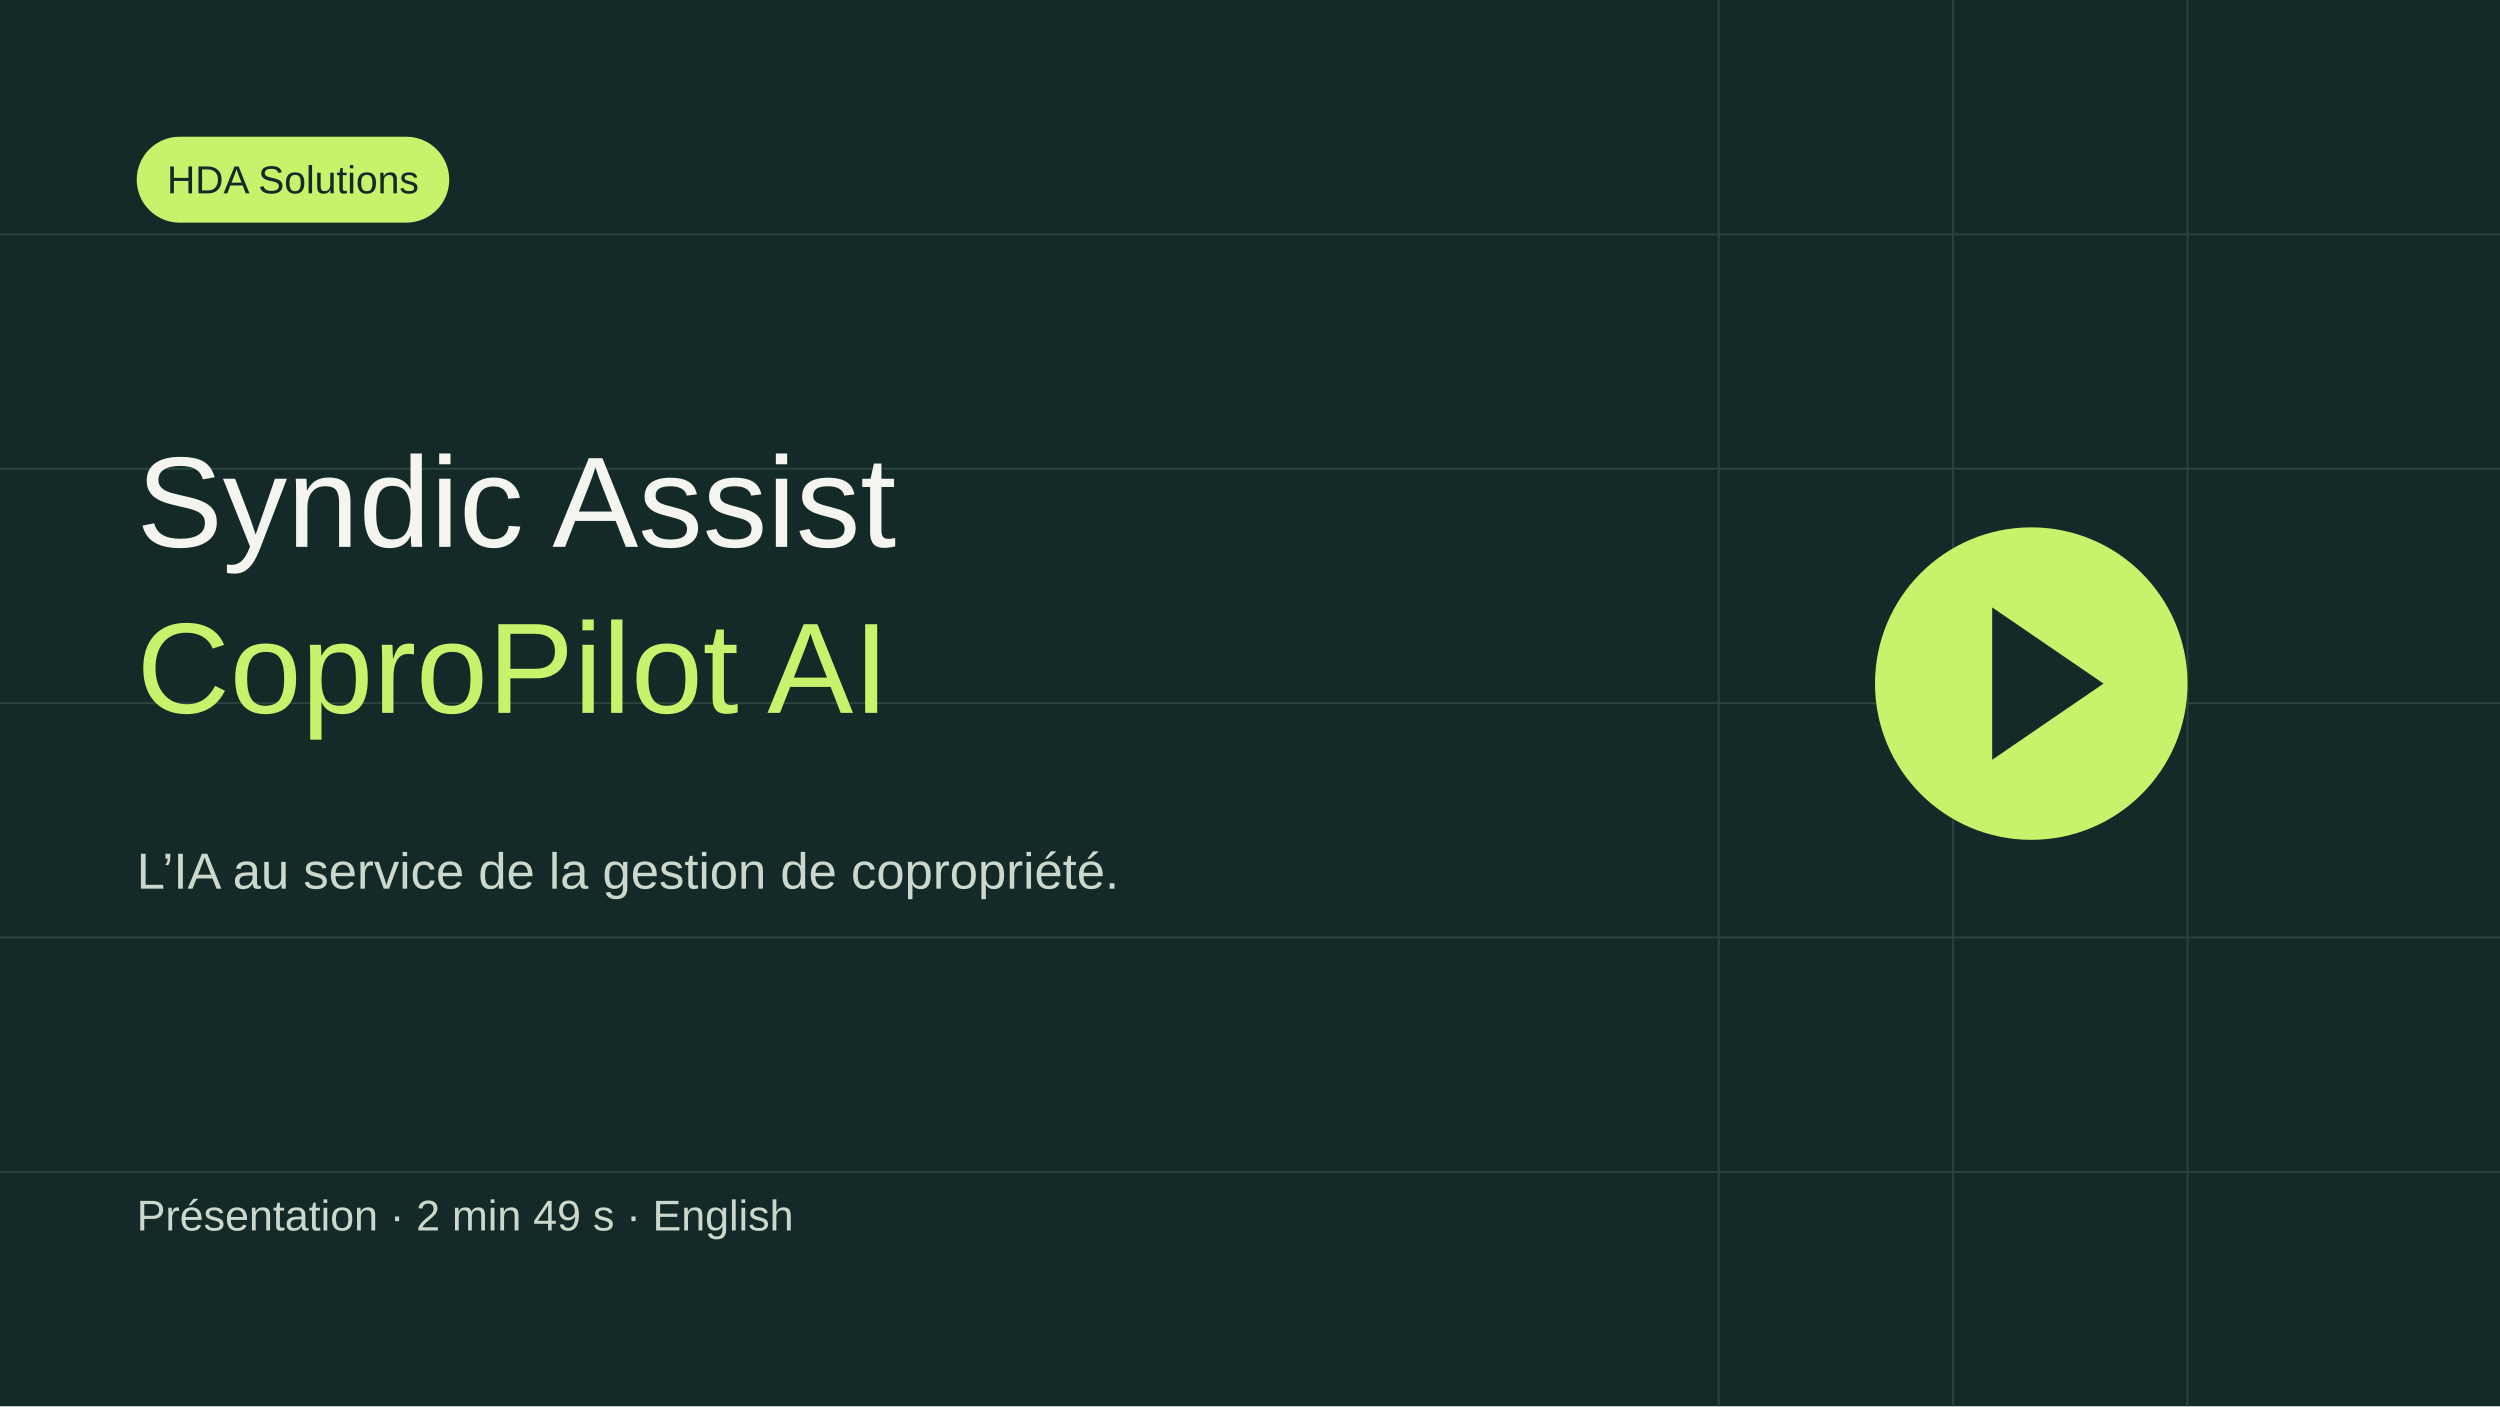
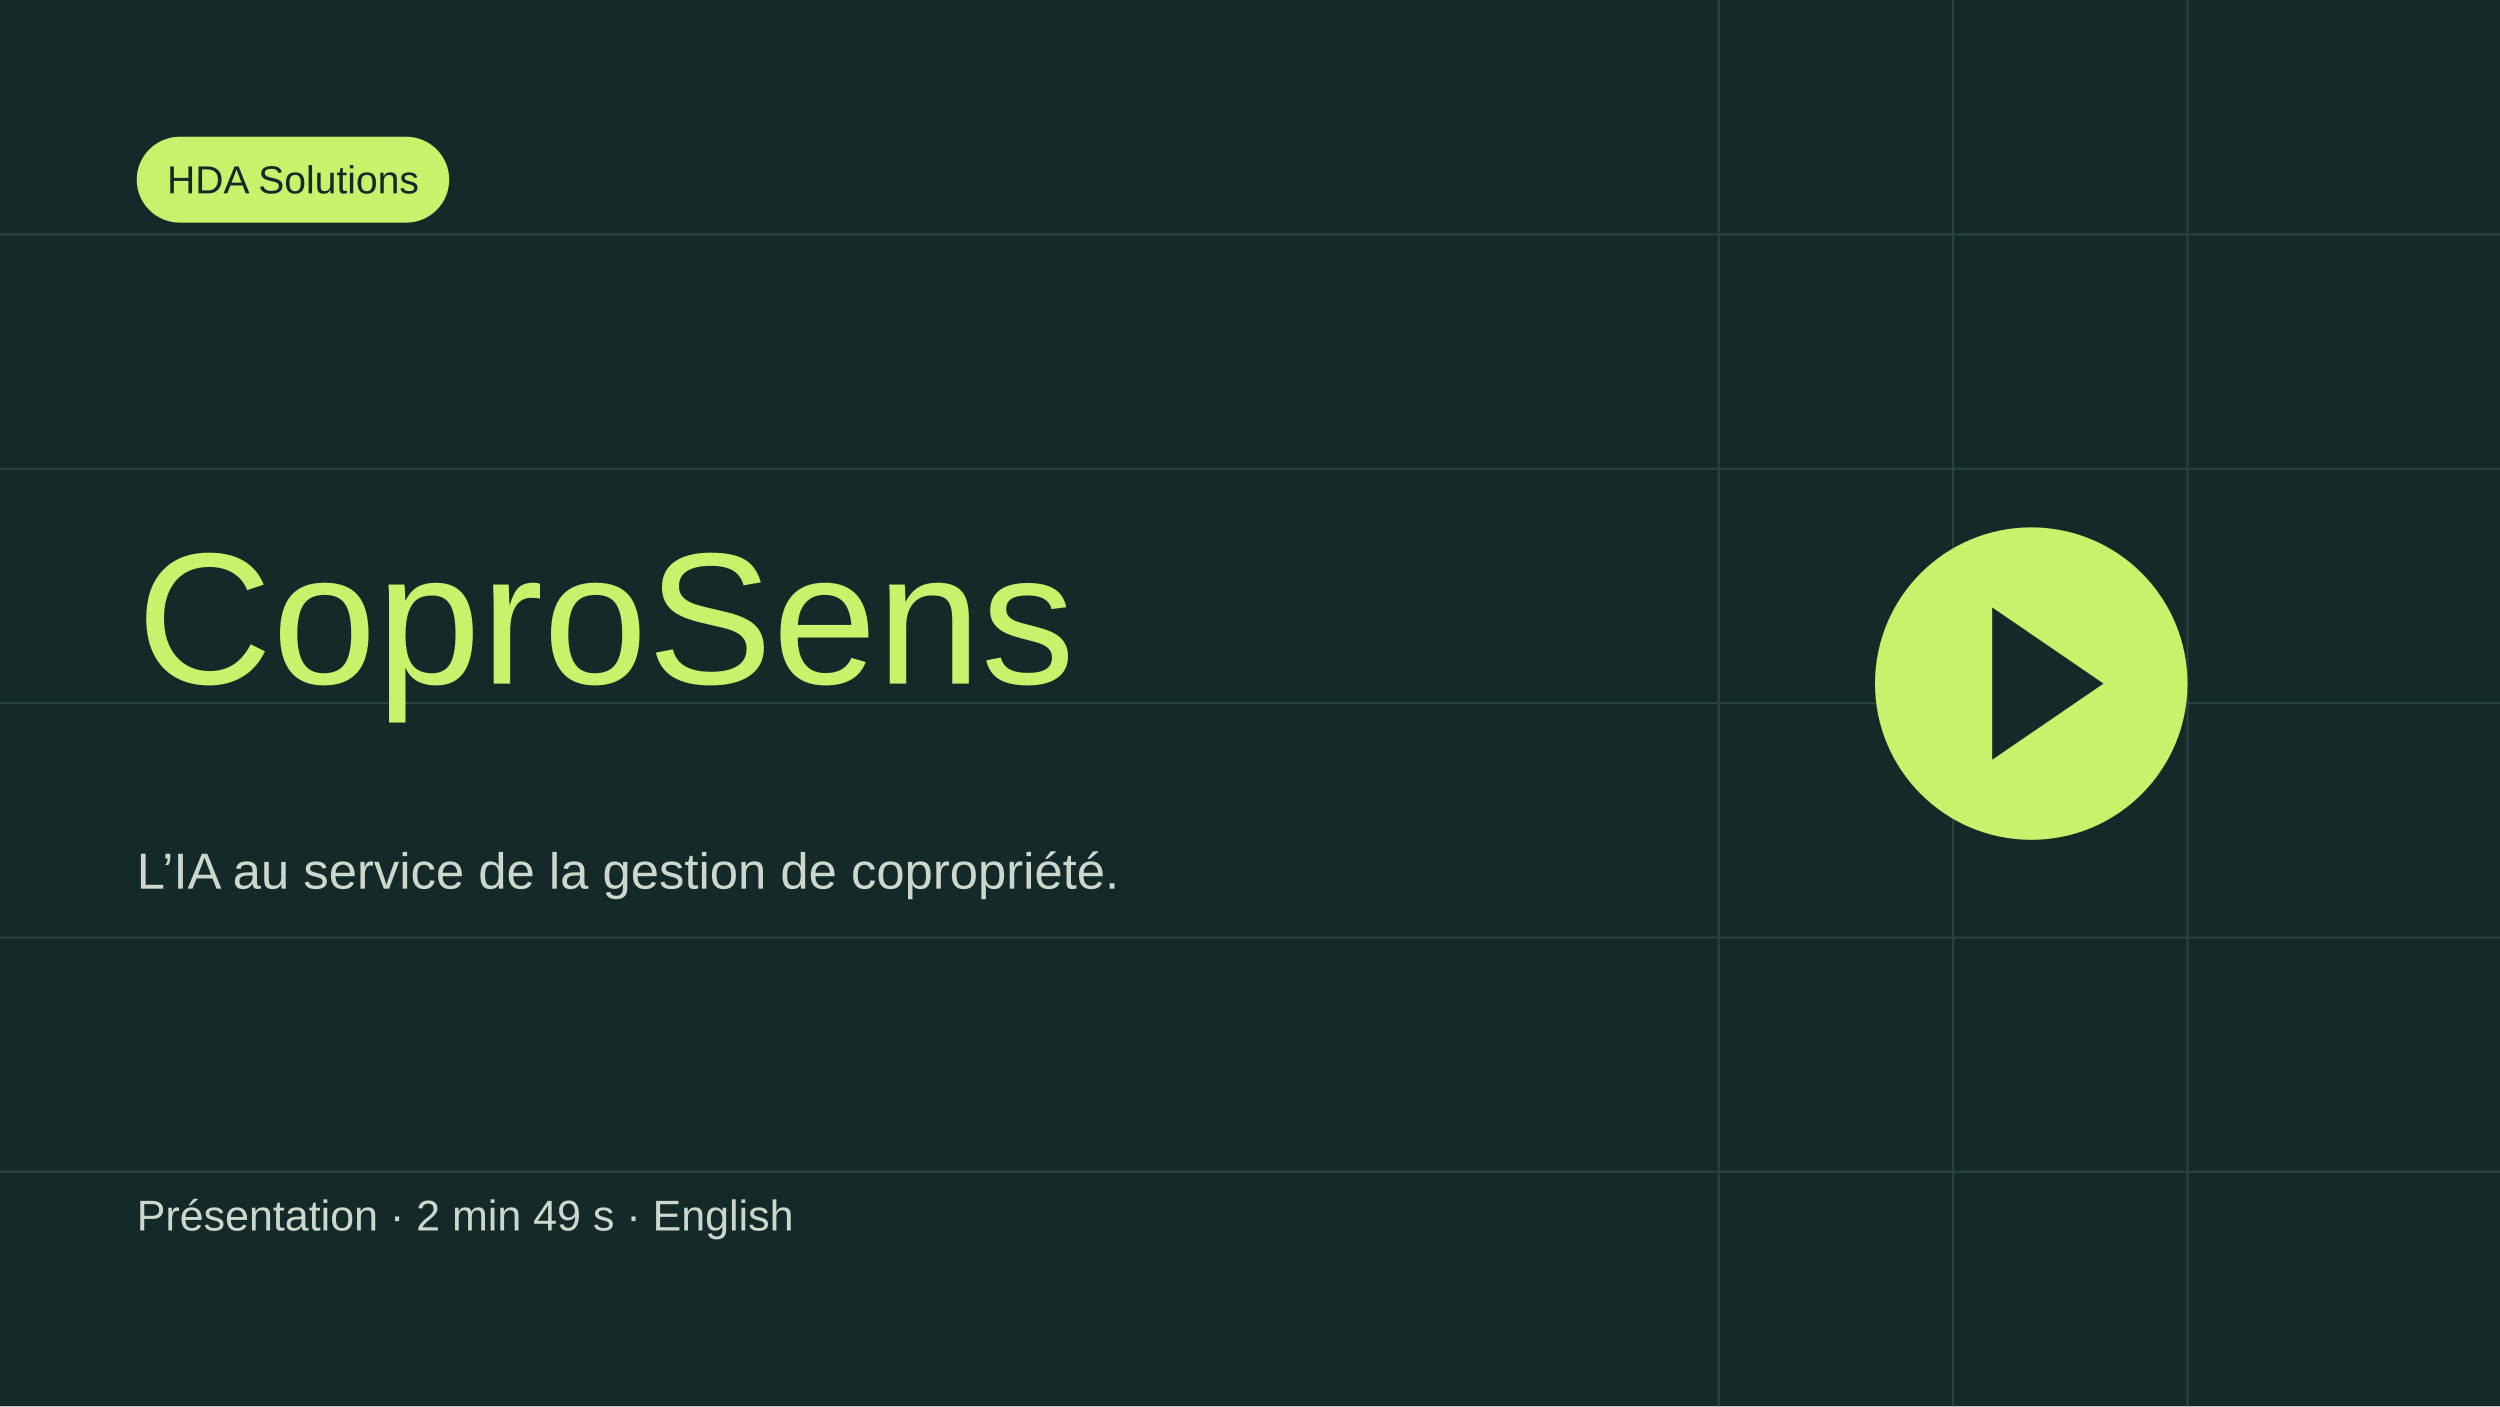
<svg xmlns="http://www.w3.org/2000/svg" width="1280" height="720" viewBox="0 0 1280 720">
  <rect width="1280" height="720" fill="#132a29" />
  <path d="M880 0V720M1000 0V720M1120 0V720M0 120H1280M0 240H1280M0 360H1280M0 480H1280M0 600H1280" stroke="#29453d" />
  <rect x="70" y="70" width="160" height="44" rx="22" fill="#c6f36b" />
  <text x="150" y="99" font-family="Arial,sans-serif" font-size="20" fill="#132a29" text-anchor="middle">HDA Solutions</text>
-   <text x="70" y="280" font-family="Arial,sans-serif" font-size="66" fill="#f5f5ef">Syndic Assist</text>
-   <text x="70" y="365" font-family="Arial,sans-serif" font-size="66" fill="#c6f36b">CoproPilot AI</text>
+   <text x="70" y="350" font-family="Arial,sans-serif" font-size="96" fill="#c6f36b">CoproSens</text>
  <text x="70" y="455" font-family="Arial,sans-serif" font-size="26" fill="#ccd8cc">L’IA au service de la gestion de copropriété.</text>
  <circle cx="1040" cy="350" r="80" fill="#c6f36b" />
  <path d="M1020 311L1020 389L1077 350Z" fill="#132a29" />
  <text x="70" y="630" font-family="Arial,sans-serif" font-size="22" fill="#ccd8cc">Présentation · 2 min 49 s · English</text>
</svg>
